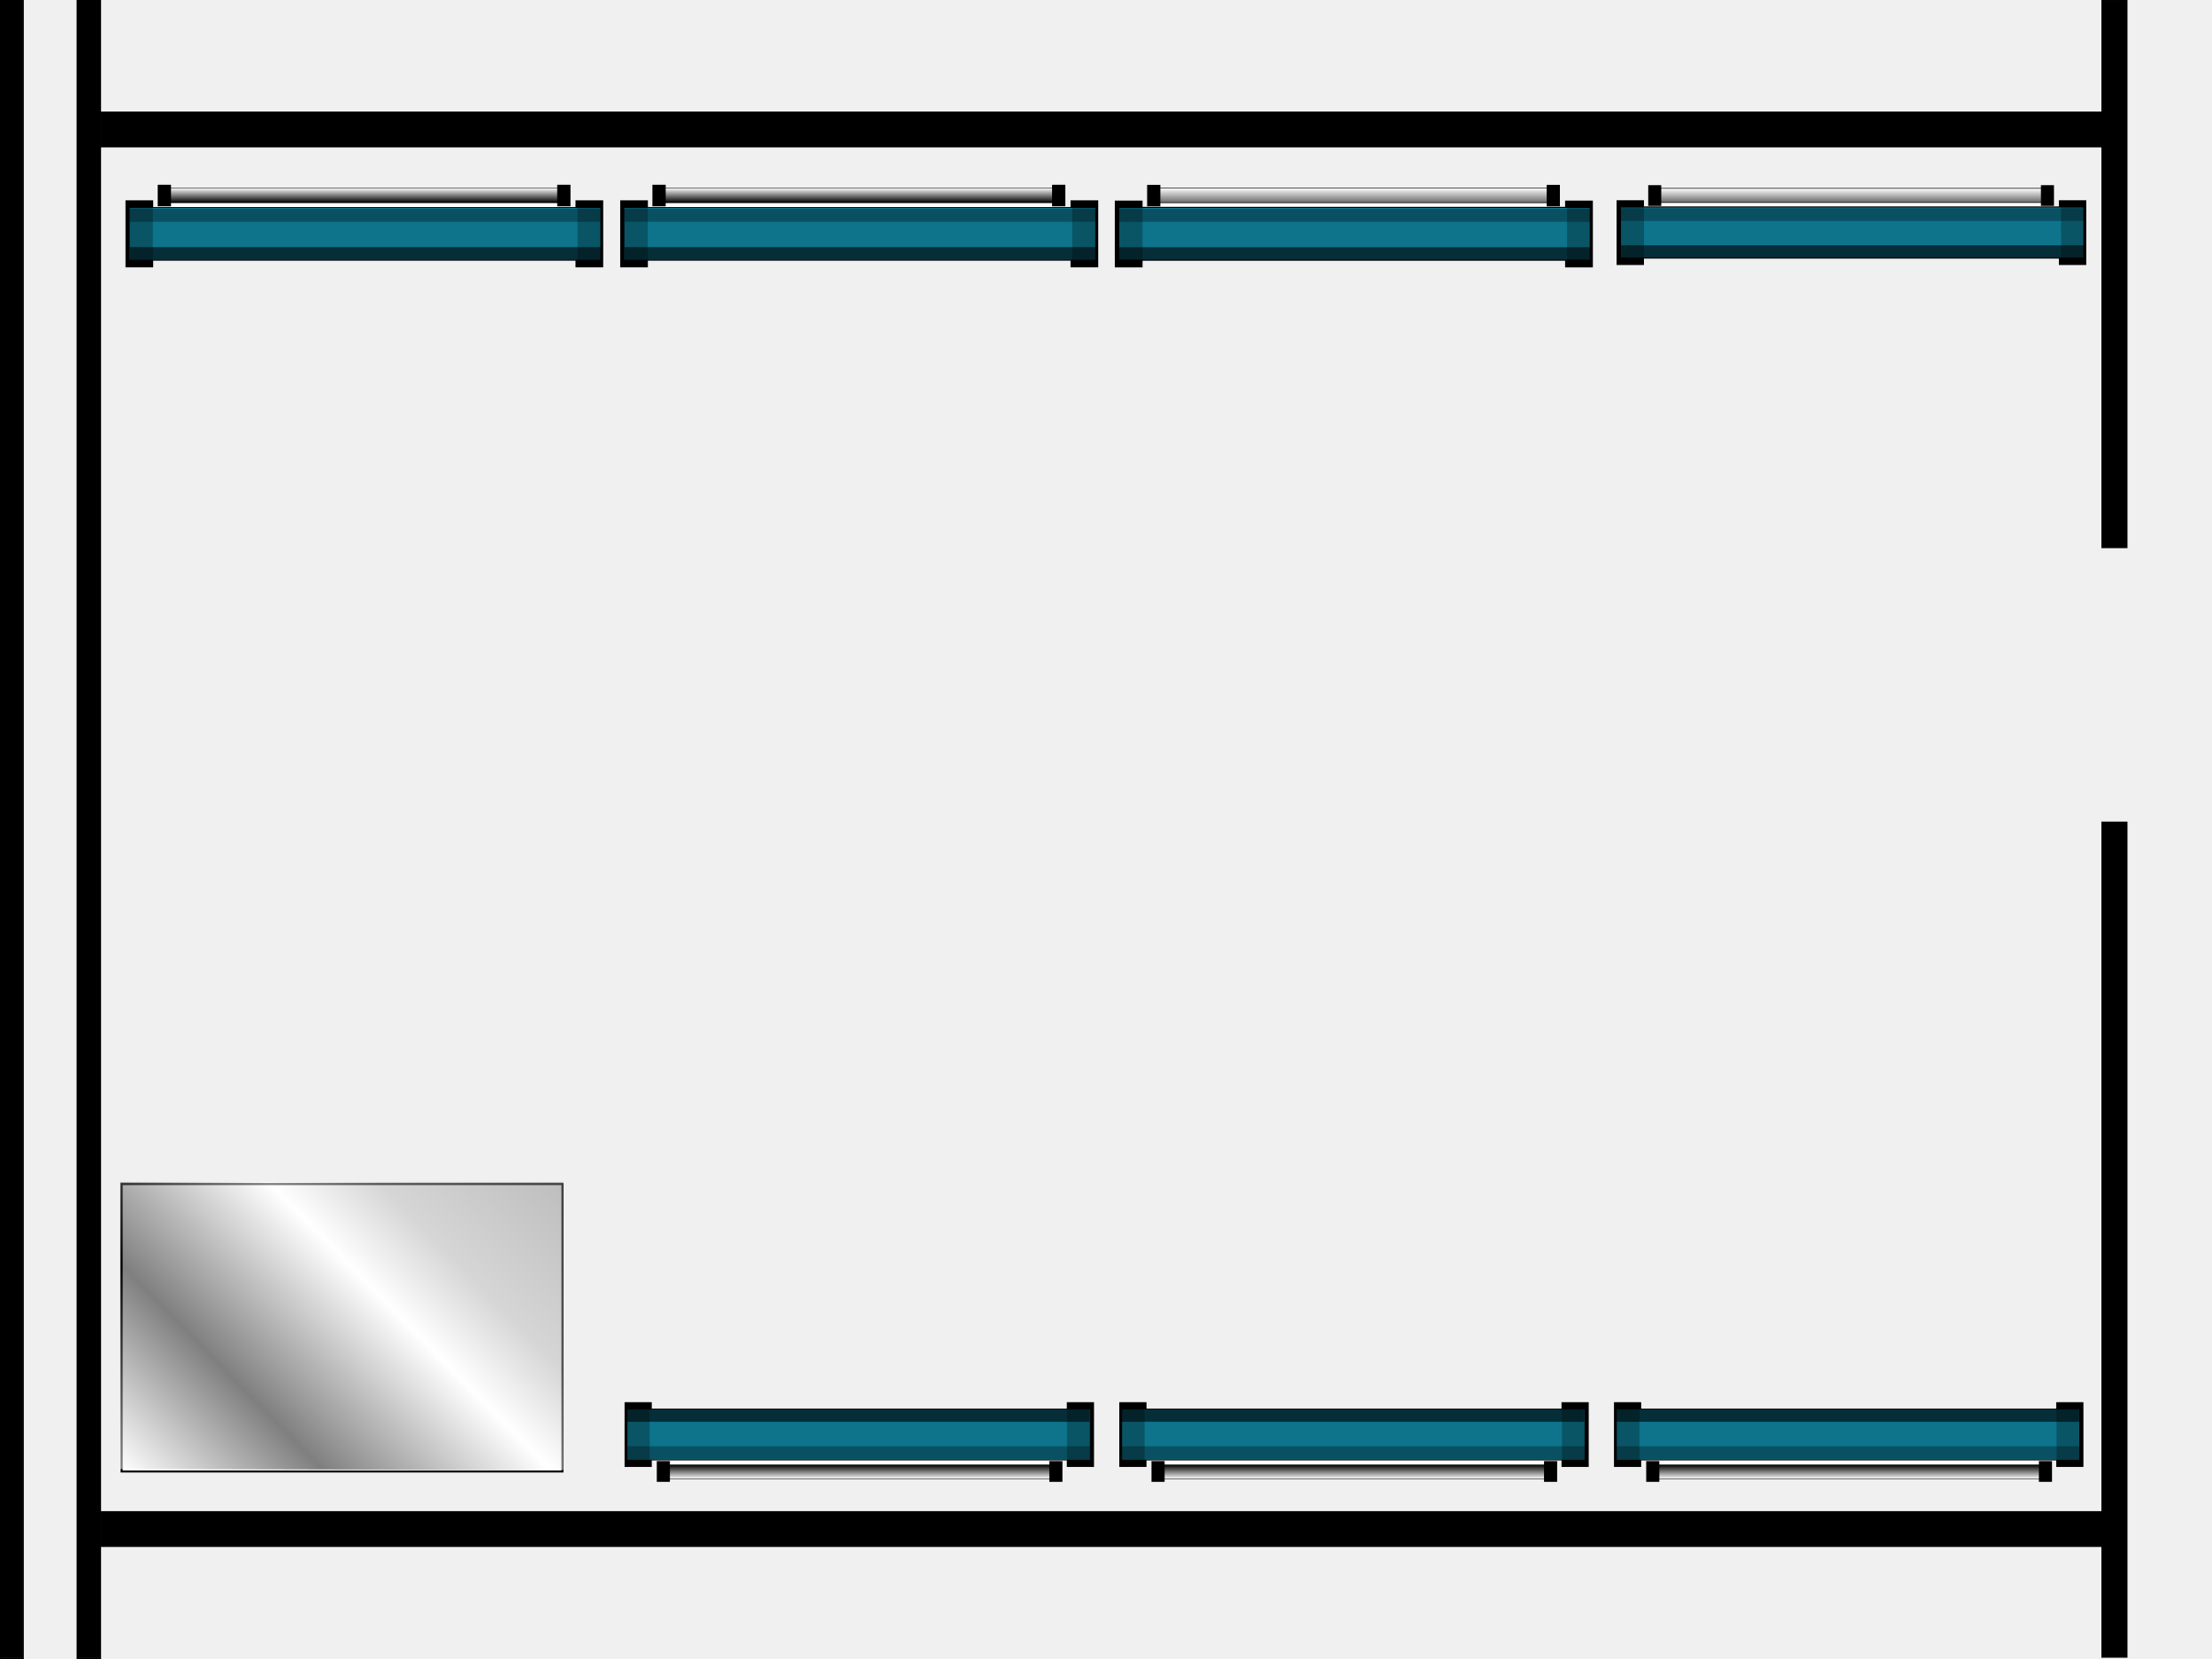
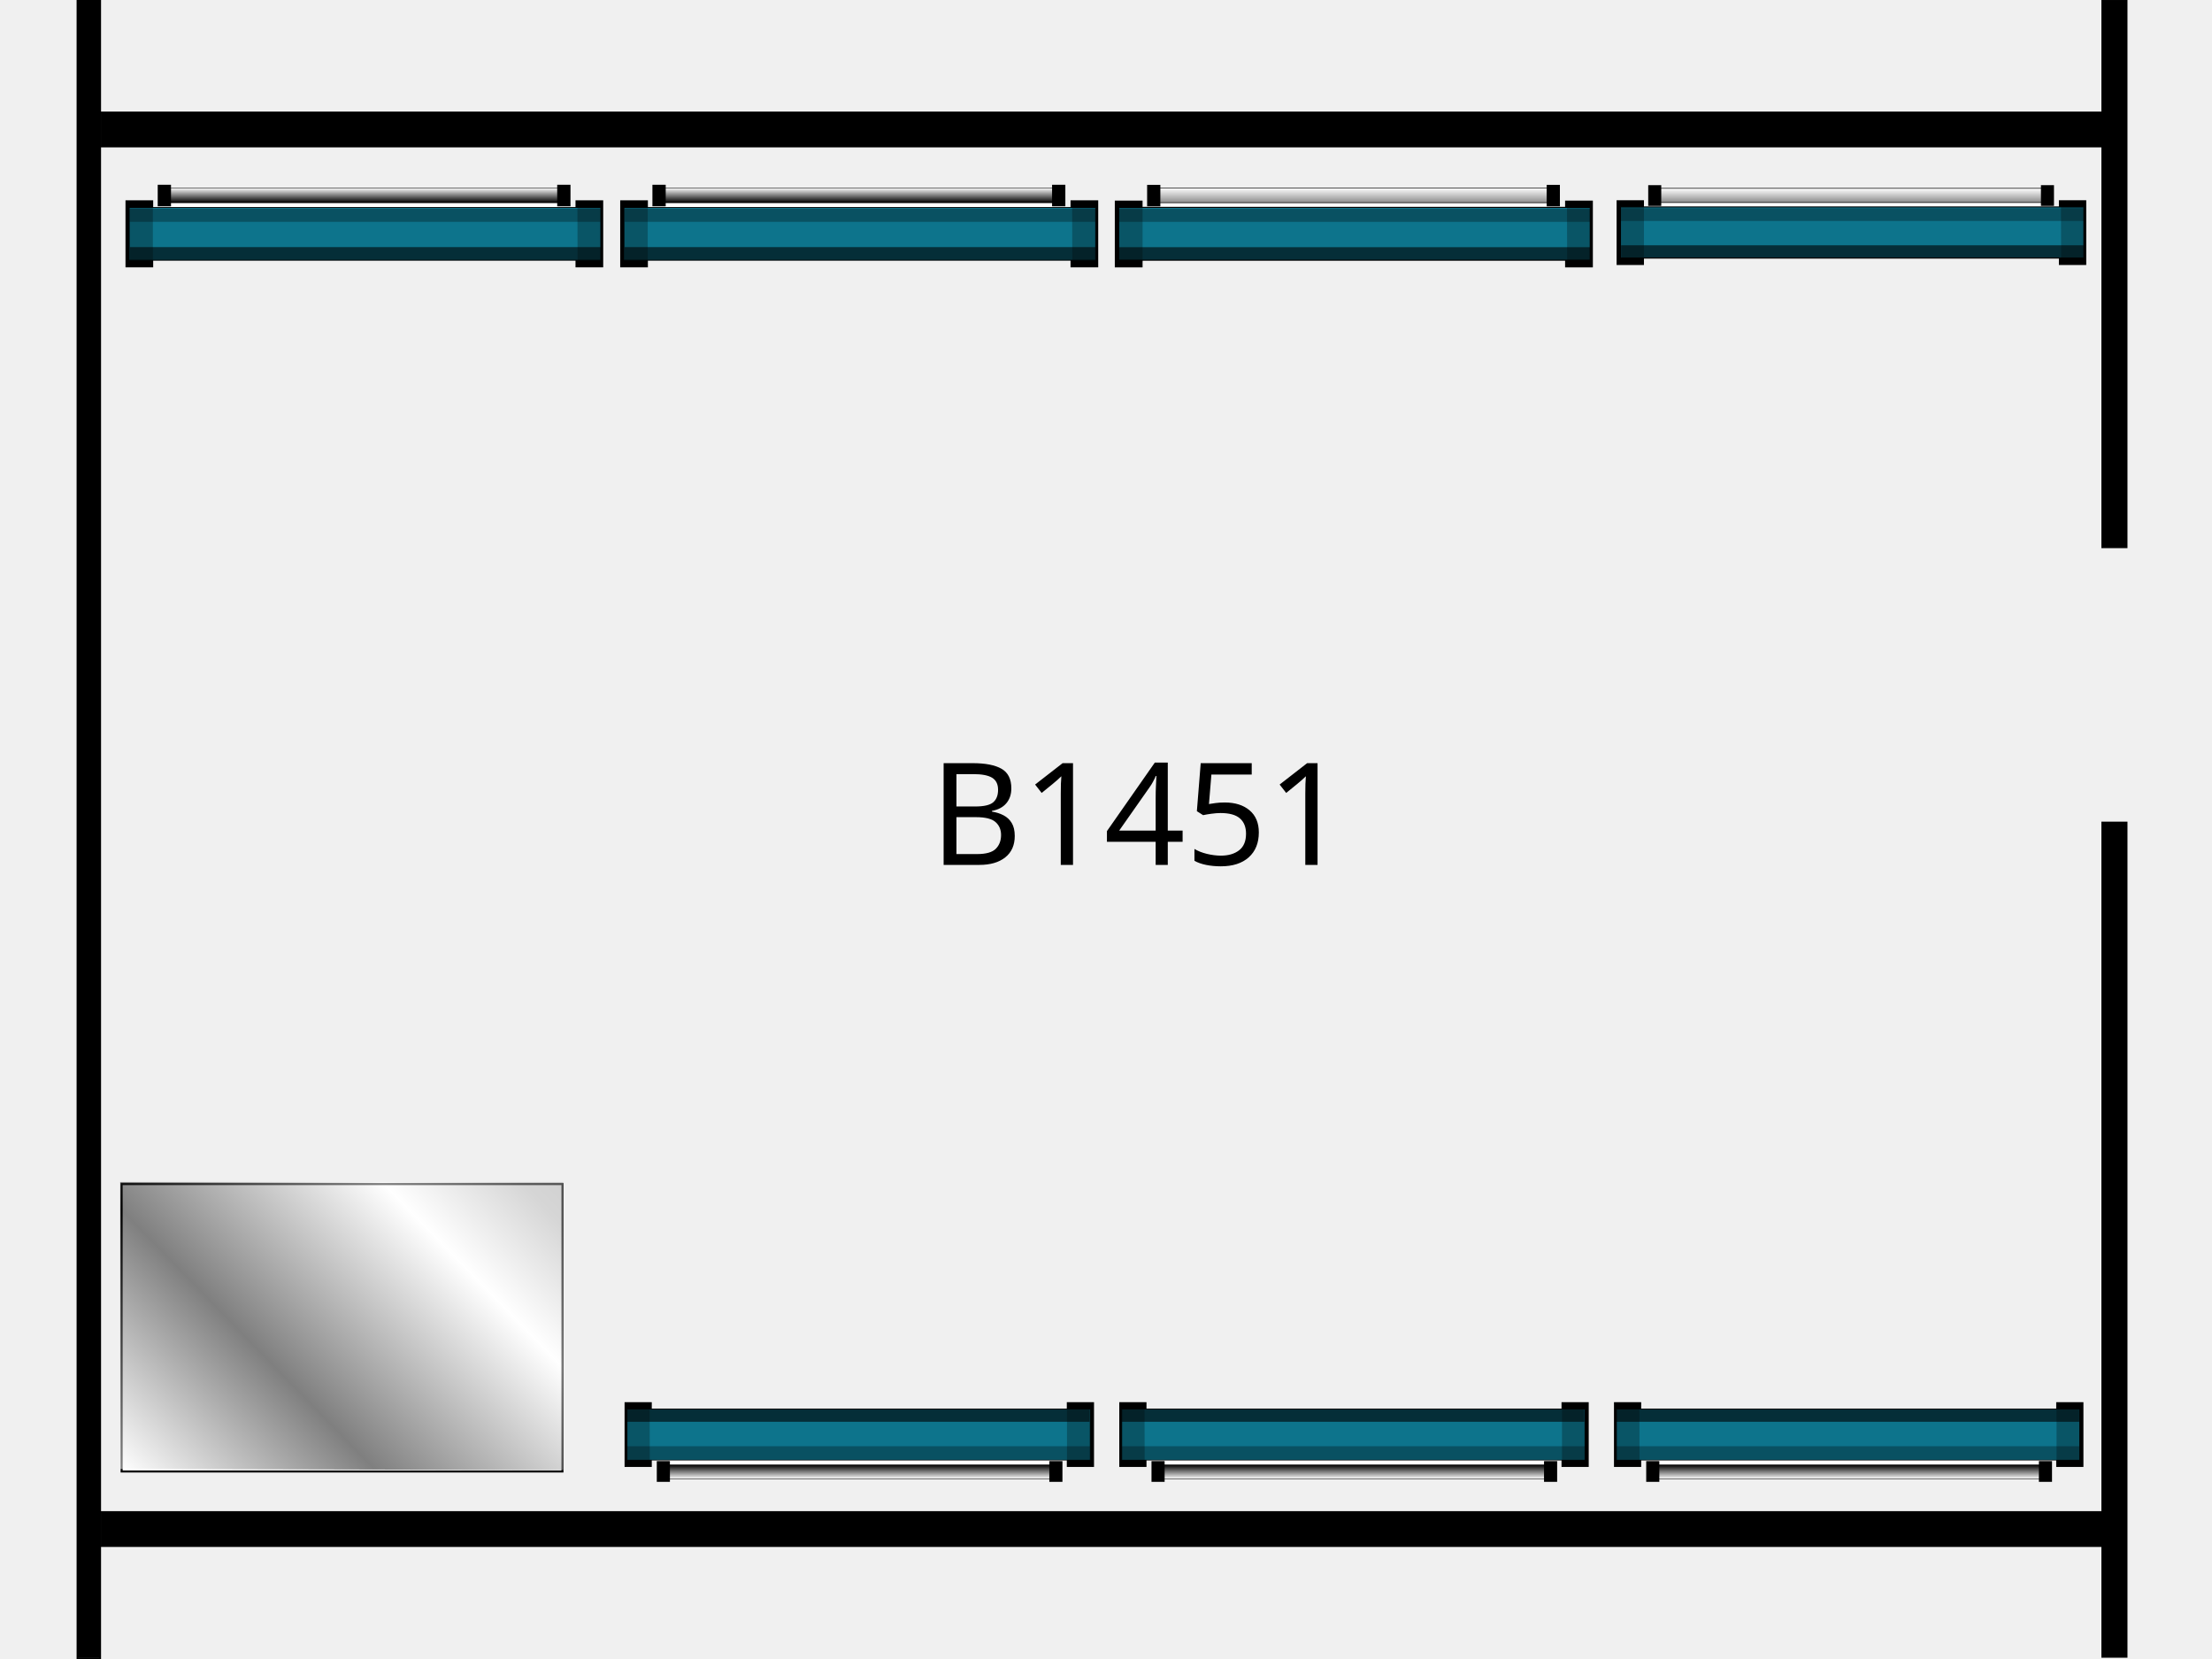
<svg xmlns="http://www.w3.org/2000/svg" xmlns:xlink="http://www.w3.org/1999/xlink" version="1.1" id="Layer_1" x="0px" y="0px" viewBox="0 0 1366 1024" style="enable-background:new 0 0 1366 1024;" xml:space="preserve">
  <style type="text/css">
	.st0{fill:none;stroke:#000000;stroke-miterlimit:10;}
	.st1{clip-path:url(#SVGID_2_);}
	.st2{fill-opacity:0;stroke:#000000;stroke-miterlimit:10;stroke-opacity:0;}
	.st3{fill:#FFFFFF;stroke:#000000;stroke-miterlimit:10;}
	.st4{opacity:0.5;fill:url(#SVGID_3_);stroke:#000000;stroke-miterlimit:10;stroke-opacity:0;enable-background:new    ;}
	.st5{stroke:#000000;stroke-miterlimit:10;stroke-opacity:0;}
	.st6{fill:#FFFFFF;stroke:#000000;stroke-miterlimit:10;stroke-opacity:0;}
	.st7{fill:url(#SVGID_4_);stroke:#000000;stroke-width:0.3;stroke-miterlimit:10;}
	.st8{fill:#0D748C;stroke:#000000;stroke-width:0.5;stroke-miterlimit:10;}
	.st9{opacity:0.6;stroke:#000000;stroke-miterlimit:10;stroke-opacity:0;enable-background:new    ;}
	.st10{opacity:0.3;stroke:#000000;stroke-miterlimit:10;stroke-opacity:0;enable-background:new    ;}
	.st11{opacity:0.27;stroke:#000000;stroke-miterlimit:10;stroke-opacity:0;enable-background:new    ;}
	.st12{fill:url(#SVGID_5_);stroke:#000000;stroke-width:0.3;stroke-miterlimit:10;}
	.st13{fill:url(#SVGID_6_);stroke:#000000;stroke-width:0.3;stroke-miterlimit:10;}
	.st14{fill:url(#SVGID_7_);stroke:#000000;stroke-width:0.3;stroke-miterlimit:10;}
	.st15{fill:url(#SVGID_8_);stroke:#000000;stroke-width:0.3;stroke-miterlimit:10;}
	.st16{fill:url(#SVGID_9_);stroke:#000000;stroke-width:0.3;stroke-miterlimit:10;}
	.st17{fill:url(#SVGID_10_);stroke:#000000;stroke-width:0.3;stroke-miterlimit:10;}
+ 	.st18{fill:none;}
+ 	.st19{font-family:'MyriadPro-Regular';}
+ 	.st20{font-size:88px;}
</style>
  <g transform="translate(0,0)">
-     <g transform="translate(0.5,0.5) matrix(1,0,0,1,17,15)">
-       <g>
-         <g transform="translate(0,0) scale(0.15,3.06)">
-           <g>
-             <path d="M-116.7-5.1h93.3l0,0v334.6l0,0h-93.3l0,0V-5.1L-116.7-5.1z" />
-             <g transform="scale(6.666667,0.3267974)">
-               <path class="st0" d="M-17.4-15.5h14.1l0,0v1024l0,0h-14.1l0,0V-15.5L-17.4-15.5z" />
-             </g>
-           </g>
-         </g>
-       </g>
-     </g>
    <g transform="translate(0.5,0.5) matrix(1,0,0,1,38,15)">
      <g>
        <g transform="translate(0,0) scale(0.15,3.06)">
          <g>
            <path d="M61.7-5.1h96.1l0,0v334.6l0,0H61.7l0,0V-5.1L61.7-5.1z" />
            <g transform="scale(6.666667,0.3267974)">
              <path class="st0" d="M9.3-15.5h14.1l0,0v1024l0,0H9.3l0,0V-15.5L9.3-15.5z" />
            </g>
          </g>
        </g>
      </g>
    </g>
    <g transform="translate(0.5,0.5) matrix(1,0,0,1,45,35)">
      <g>
        <g transform="translate(0,0) scale(5.47,0.15)">
          <g>
            <path d="M3.1,227h225.8l0,0v141.1l0,0H3.1l0,0V227L3.1,227z" />
            <g transform="scale(0.1828154,6.666667)">
-               <path class="st0" d="M16.8,33.9h1235l0,0V55l0,0H16.8l0,0L16.8,33.9L16.8,33.9z" />
+               <path class="st0" d="M16.8,33.9h1235l0,0V55l0,0H16.8l0,0V33.9L16.8,33.9z" />
            </g>
          </g>
        </g>
      </g>
    </g>
    <g transform="translate(0.5,0.5) matrix(1,0,0,1,45,292)">
      <g>
        <g transform="translate(0,0) scale(5.47,0.15)">
          <g>
-             <path d="M3.1,4275h225.8l0,0v141.1l0,0H3.1l0,0L3.1,4275L3.1,4275z" />
+             <path d="M3.1,4275h225.8l0,0v141.1l0,0H3.1l0,0V4275L3.1,4275z" />
            <g transform="scale(0.1828154,6.666667)">
-               <path class="st0" d="M16.8,641.2h1235l0,0v21.1l0,0H16.8l0,0L16.8,641.2L16.8,641.2z" />
+               <path class="st0" d="M16.8,641.2h1235l0,0v21.1l0,0H16.8l0,0V641.2L16.8,641.2z" />
            </g>
          </g>
        </g>
      </g>
    </g>
    <g transform="translate(0.5,0.5) matrix(1,0,0,1,589,15)">
      <g>
        <g transform="translate(0,0) scale(0.16,1.01)">
          <g>
            <path d="M4429.5-15.3h94.3l0,0v334.6l0,0h-94.3l0,0V-15.3L4429.5-15.3z" />
            <g transform="scale(6.25,0.990099)">
              <path class="st0" d="M708.7-15.5h15.1l0,0v338l0,0h-15.1l0,0V-15.5L708.7-15.5z" />
            </g>
          </g>
        </g>
      </g>
    </g>
    <g transform="translate(0.5,0.5) matrix(1,0,0,1,589,166)">
      <g>
        <g transform="translate(0,0) scale(0.16,1.54)">
          <g>
            <path d="M4428.9,221.6h94.5l0,0v334.6l0,0h-94.5l0,0V221.6L4428.9,221.6z" />
            <g transform="scale(6.25,0.6493506)">
              <path class="st0" d="M708.7,341.4h15.1l0,0v515.3l0,0h-15.1l0,0V341.4L708.7,341.4z" />
            </g>
          </g>
        </g>
      </g>
    </g>
    <g transform="translate(0,0) matrix(1,0,0,1,48,230)">
      <g>
        <g>
          <g>
-             <defs>
-               <rect id="SVGID_1_" x="19.9" y="491.4" width="286.1" height="195.1" />
-             </defs>
-             <clipPath id="SVGID_2_">
-               <use xlink:href="#SVGID_1_" style="overflow:visible;" />
-             </clipPath>
-             <g class="st1">
-               <g transform="translate(0,0) scale(1.26087,1.268591)">
-                 <g>
+             <g>
+               <defs>
+                 <rect id="SVGID_1_" x="19.9" y="491.4" width="286.1" height="195.1" />
+               </defs>
+               <clipPath id="SVGID_2_">
+                 <use xlink:href="#SVGID_1_" style="overflow:visible;" />
+               </clipPath>
+               <g class="st1">
+                 <g transform="translate(0,0) scale(1.26087,1.268591)">
                  <g>
-                     <path class="st2" d="M15.8,387.4h227l0,0v153.7l0,0H15.9l0,0V387.4H15.8z" />
+                     <g>
+                       <path class="st2" d="M15.8,387.4h227l0,0v153.7l0,0H15.9l0,0L15.8,387.4L15.8,387.4z" />
+                     </g>
+                     <g>
+                       <path class="st3" d="M21.5,395.1h215.9l0,0V535l0,0H21.5l0,0V395.1L21.5,395.1z" />
+                     </g>
                  </g>
                  <g>
-                     <path class="st3" d="M21.5,395.1h215.9l0,0V535l0,0H21.5l0,0V395.1L21.5,395.1z" />
-                   </g>
-                 </g>
-                 <g>
-                   <g>
-                     <path class="st2" d="M15.8,386.5h227l0,0v153.7l0,0H15.9l0,0V386.5H15.8z" />
-                   </g>
-                   <g>
-                     <linearGradient id="SVGID_3_" gradientUnits="userSpaceOnUse" x1="34.541" y1="439.119" x2="212.85" y2="260.81" gradientTransform="matrix(1.5898 0 0 1.6094 -14.4465 -153.1082)">
-                       <stop offset="0" style="stop-color:#FFFFFF" />
-                       <stop offset="0.174" style="stop-color:#000000" />
-                       <stop offset="0.371" style="stop-color:#FFFFFF" />
-                       <stop offset="0.466" style="stop-color:#ADADAD" />
-                       <stop offset="0.747" style="stop-color:#585858" />
-                       <stop offset="0.843" style="stop-color:#FFFFFF" />
-                       <stop offset="1" style="stop-color:#191919" />
-                     </linearGradient>
-                     <path class="st4" d="M237.8,394.1h-217v139.7l217,0.5V394.1z" />
+                     <g>
+                       <path class="st2" d="M15.8,386.5h227l0,0v153.7l0,0H15.9l0,0L15.8,386.5L15.8,386.5z" />
+                     </g>
+                     <g>
+                       <linearGradient id="SVGID_3_" gradientUnits="userSpaceOnUse" x1="139.267" y1="232.94" x2="317.576" y2="411.249" gradientTransform="matrix(2.0045 0 0 -2.0417 -238.4906 1029.505)">
+                         <stop offset="0" style="stop-color:#FFFFFF" />
+                         <stop offset="0.174" style="stop-color:#000000" />
+                         <stop offset="0.371" style="stop-color:#FFFFFF" />
+                         <stop offset="0.466" style="stop-color:#ADADAD" />
+                         <stop offset="0.747" style="stop-color:#585858" />
+                         <stop offset="0.843" style="stop-color:#FFFFFF" />
+                         <stop offset="1" style="stop-color:#191919" />
+                       </linearGradient>
+                       <path class="st4" d="M237.8,394.1h-217v139.7l217,0.5V394.1z" />
+                     </g>
                  </g>
                </g>
              </g>
            </g>
          </g>
        </g>
      </g>
    </g>
    <g transform="translate(0,0) matrix(-1,1.2246467991473532e-16,-1.2246467991473532e-16,-1,586.6364,66.075)">
      <g>
        <g transform="translate(0,0) scale(1.319485,1.294025)">
          <g>
            <g>
              <path class="st5" d="M-531.8-75.4h12.8l0,0v30.9l0,0h-12.8l0,0V-75.4L-531.8-75.4z" />
            </g>
            <g>
              <path class="st5" d="M-324.8-75.4h12.8l0,0v30.9l0,0h-12.8l0,0V-75.4L-324.8-75.4z" />
            </g>
            <g>
-               <path class="st6" d="M-510.9-52.8h178.2l0,0v9.4l0,0h-178.2l0,0V-52.8L-510.9-52.8z" />
-             </g>
-             <g>
-               <linearGradient id="SVGID_4_" gradientUnits="userSpaceOnUse" x1="-138.807" y1="-1160.152" x2="-138.807" y2="-1167.008" gradientTransform="matrix(1.741 0 0 1.6746 -180.2065 1903.973)">
+               <path class="st6" d="M-510.9-52.8h178.2l0,0v9.4l0,0h-178.2l0,0L-510.9-52.8L-510.9-52.8z" />
+             </g>
+             <g>
+               <linearGradient id="SVGID_4_" gradientUnits="userSpaceOnUse" x1="139.692" y1="-1505.803" x2="139.692" y2="-1512.659" gradientTransform="matrix(-2.2972 0 0 2.167 -100.9471 3224.218)">
                <stop offset="0" style="stop-color:#FFFFFF" />
                <stop offset="1" style="stop-color:#000000" />
              </linearGradient>
-               <path class="st7" d="M-515.8-45.6h187.9l0,0v6.8l0,0h-187.9l0,0L-515.8-45.6L-515.8-45.6z" />
+               <path class="st7" d="M-515.8-45.6h187.9l0,0v6.8l0,0h-187.9l0,0V-45.6L-515.8-45.6z" />
            </g>
          </g>
          <g>
            <g>
              <path class="st8" d="M-530.7-72.1h216.9l0,0v24.4l0,0h-216.9l0,0V-72.1L-530.7-72.1z" />
            </g>
          </g>
          <g>
            <g>
              <path class="st9" d="M-530.7-72.1h216.6l0,0v6.1l0,0h-216.6l0,0V-72.1L-530.7-72.1z" />
            </g>
            <g>
-               <path class="st10" d="M-530.6-54.4h216.6l0,0v6.1l0,0h-216.6l0,0V-54.4L-530.6-54.4z" />
+               <path class="st10" d="M-530.6-54.4H-314l0,0v6.1l0,0h-216.6l0,0V-54.4L-530.6-54.4z" />
            </g>
            <g>
              <path class="st5" d="M-332.9-47.2h6.1l0,0v9.9l0,0h-6.1l0,0V-47.2L-332.9-47.2z" />
            </g>
            <g>
              <path class="st5" d="M-516.7-47.2h6.1l0,0v9.9l0,0h-6.1l0,0V-47.2L-516.7-47.2z" />
            </g>
            <g transform="matrix(1,-0.0031,0.0031,1,-0.0189,0.0133)">
-               <path class="st11" d="M-531.1-74.2l11.3,0l0,0l0,25.4l0,0l-11.3,0l0,0L-531.1-74.2L-531.1-74.2z" />
+               <path class="st11" d="M-531.1-74.2h11.3l0,0v25.4l0,0h-11.3l0,0V-74.2L-531.1-74.2z" />
            </g>
            <g>
              <path class="st11" d="M-324.8-72.8h11.3l0,0v25l0,0h-11.3l0,0V-72.8L-324.8-72.8z" />
            </g>
          </g>
        </g>
      </g>
    </g>
    <g transform="translate(0,0) matrix(-1,1.2246467991473532e-16,-1.2246467991473532e-16,-1,455.6364,66.2125)">
      <g>
        <g transform="translate(0,0) scale(1.339478,1.313632)">
          <g>
            <g>
              <path class="st2" d="M-397.6-79.6h227.1l0,0v46.9l0,0h-227.1l0,0V-79.6L-397.6-79.6z" />
            </g>
            <g>
              <path class="st5" d="M-394.2-75.3h12.8l0,0v31.4l0,0h-12.8l0,0V-75.3L-394.2-75.3z" />
            </g>
            <g>
              <path class="st5" d="M-186.6-75.3h12.8l0,0v31.4l0,0h-12.8l0,0V-75.3L-186.6-75.3z" />
            </g>
            <g>
              <path class="st6" d="M-373.2-52.2h178.6l0,0v9.5l0,0h-178.6l0,0V-52.2L-373.2-52.2z" />
            </g>
            <g>
-               <linearGradient id="SVGID_5_" gradientUnits="userSpaceOnUse" x1="-83.757" y1="-1134.915" x2="-83.757" y2="-1141.89" gradientTransform="matrix(1.7942 0 0 1.7256 -133.7876 1920.553)">
+               <linearGradient id="SVGID_5_" gradientUnits="userSpaceOnUse" x1="4.119" y1="-1465.805" x2="4.119" y2="-1472.781" gradientTransform="matrix(-2.4033 0 0 2.2668 -274.1512 3284.836)">
                <stop offset="0" style="stop-color:#FFFFFF" />
                <stop offset="1" style="stop-color:#000000" />
              </linearGradient>
              <path class="st12" d="M-378.2-44.9h188.3l0,0v6.9l0,0h-188.3l0,0V-44.9L-378.2-44.9z" />
            </g>
          </g>
          <g>
            <g>
              <path class="st2" d="M-397.6-79.6h226.9l0,0v46.9l0,0h-226.9l0,0V-79.6L-397.6-79.6z" />
            </g>
            <g>
              <path class="st8" d="M-393-71.9h217.4l0,0v24.8l0,0H-393l0,0V-71.9L-393-71.9z" />
            </g>
          </g>
          <g>
            <g>
              <path class="st2" d="M-395.7-79.5h223.1l0,0v45.7l0,0h-223.1l0,0V-79.5L-395.7-79.5z" />
            </g>
            <g>
              <path class="st9" d="M-393-71.9h217.2l0,0v6.1l0,0H-393l0,0V-71.9L-393-71.9z" />
            </g>
            <g>
              <path class="st10" d="M-393-53.9h217.2l0,0v6.1l0,0H-393l0,0V-53.9L-393-53.9z" />
            </g>
            <g>
              <path class="st5" d="M-194.8-46.6h6.1l0,0v10.1l0,0h-6.1l0,0V-46.6L-194.8-46.6z" />
            </g>
            <g>
              <path class="st5" d="M-379-46.6h6.1l0,0v10.1l0,0h-6.1l0,0V-46.6L-379-46.6z" />
            </g>
            <g transform="matrix(1,-0.0031,0.0031,1,-0.0189,0.0133)">
-               <path class="st11" d="M-393.4-73.5l11.3,0l0,0l0,26l0,0l-11.3,0l0,0L-393.4-73.5L-393.4-73.5z" />
+               <path class="st11" d="M-393.4-73.5h11.3l0,0v26l0,0h-11.3l0,0V-73.5L-393.4-73.5z" />
            </g>
            <g>
              <path class="st11" d="M-186.6-72.6h11.3l0,0v25.4l0,0h-11.3l0,0V-72.6L-186.6-72.6z" />
            </g>
          </g>
        </g>
      </g>
    </g>
  </g>
  <path class="st2" d="M1291.1,920H992.3" />
  <path class="st2" d="M992.3,860.4h298.8" />
  <g>
    <path class="st5" d="M996.7,865.9h16.8l0,0v40l0,0h-16.8l0,0V865.9L996.7,865.9z" />
  </g>
  <g>
    <path class="st5" d="M1269.8,865.9h16.8l0,0v40l0,0h-16.8l0,0V865.9L1269.8,865.9z" />
  </g>
  <g>
    <path class="st6" d="M1024.3,895.2h235.2l0,0v12.1l0,0h-235.2l0,0V895.2L1024.3,895.2z" />
  </g>
  <g>
-     <linearGradient id="SVGID_6_" gradientUnits="userSpaceOnUse" x1="556.222" y1="116.619" x2="556.222" y2="109.763" gradientTransform="matrix(1.3195 0 0 1.294 407.8203 762.5009)">
+     <linearGradient id="SVGID_6_" gradientUnits="userSpaceOnUse" x1="647.542" y1="881.03" x2="647.542" y2="887.886" gradientTransform="matrix(1.3195 0 0 -1.294 287.3688 2053.453)">
      <stop offset="0" style="stop-color:#FFFFFF" />
      <stop offset="1" style="stop-color:#000000" />
    </linearGradient>
-     <path class="st13" d="M1017.9,904.6h247.8l0,0v8.8l0,0h-247.8l0,0V904.6L1017.9,904.6z" />
+     <path class="st13" d="M1017.9,904.6h247.8l0,0v8.8l0,0h-247.8l0,0L1017.9,904.6L1017.9,904.6z" />
  </g>
  <path class="st2" d="M1290.9,920H992.3" />
-   <path class="st2" d="M992.3,860.3h298.7" />
+   <path class="st2" d="M992.3,860.3H1291" />
  <g>
    <path class="st8" d="M998.2,870.1h286.1l0,0v31.5l0,0H998.2l0,0V870.1L998.2,870.1z" />
  </g>
  <path class="st2" d="M1291.1,920H992.3" />
  <path class="st2" d="M992.3,860h298.8" />
  <g>
    <path class="st9" d="M998.2,870.1H1284l0,0v7.9l0,0H998.2l0,0V870.1L998.2,870.1z" />
  </g>
  <g>
    <path class="st10" d="M998.3,893.1h285.9l0,0v7.9l0,0H998.3l0,0V893.1L998.3,893.1z" />
  </g>
  <g>
    <path class="st5" d="M1259.1,902.3h8.1l0,0v12.8l0,0h-8.1l0,0V902.3L1259.1,902.3z" />
  </g>
  <g>
    <path class="st5" d="M1016.6,902.3h8.1l0,0v12.8l0,0h-8.1l0,0V902.3L1016.6,902.3z" />
  </g>
  <g transform="matrix(1,-0.0031,0.0031,1,-0.0189,0.0133)">
-     <path class="st11" d="M994.8,872.6l14.9,0l0,0l0,33l0,0l-14.9,0l0,0L994.8,872.6L994.8,872.6z" />
+     <path class="st11" d="M994.8,872.6h14.9l0,0v33l0,0h-14.9l0,0V872.6L994.8,872.6z" />
  </g>
  <g>
    <path class="st11" d="M1270,869.3h14.9l0,0v32.4l0,0H1270l0,0V869.3L1270,869.3z" />
  </g>
  <path class="st2" d="M680.1,920H381.3" />
  <path class="st2" d="M381.3,860.4h298.8" />
  <g>
    <path class="st5" d="M385.7,865.9h16.8l0,0v40l0,0h-16.8l0,0V865.9L385.7,865.9z" />
  </g>
  <g>
    <path class="st5" d="M658.8,865.9h16.8l0,0v40l0,0h-16.8l0,0V865.9L658.8,865.9z" />
  </g>
  <g>
    <path class="st6" d="M413.3,895.2h235.2l0,0v12.1l0,0H413.3l0,0V895.2L413.3,895.2z" />
  </g>
  <g>
-     <linearGradient id="SVGID_7_" gradientUnits="userSpaceOnUse" x1="93.043" y1="116.619" x2="93.043" y2="109.763" gradientTransform="matrix(1.3195 0 0 1.294 407.8203 762.5009)">
+     <linearGradient id="SVGID_7_" gradientUnits="userSpaceOnUse" x1="184.336" y1="881.03" x2="184.336" y2="887.886" gradientTransform="matrix(1.3195 0 0 -1.294 287.3688 2053.453)">
      <stop offset="0" style="stop-color:#FFFFFF" />
      <stop offset="1" style="stop-color:#000000" />
    </linearGradient>
    <path class="st14" d="M406.7,904.6h247.8l0,0v8.8l0,0H406.7l0,0V904.6L406.7,904.6z" />
  </g>
  <path class="st2" d="M679.9,920H381.3" />
-   <path class="st2" d="M381.3,860.3h298.7" />
+   <path class="st2" d="M381.3,860.3H680" />
  <g>
    <path class="st8" d="M387.2,870.1h286.1l0,0v31.5l0,0H387.2l0,0V870.1L387.2,870.1z" />
  </g>
  <path class="st2" d="M680.1,920H381.3" />
  <path class="st2" d="M381.3,860h298.8" />
  <g>
    <path class="st9" d="M387.2,870.1h285.7l0,0v7.9l0,0H387.2l0,0V870.1L387.2,870.1z" />
  </g>
  <g>
    <path class="st10" d="M387.2,893.1h285.9l0,0v7.9l0,0H387.2l0,0V893.1L387.2,893.1z" />
  </g>
  <g>
    <path class="st5" d="M648,902.3h8.1l0,0v12.8l0,0H648l0,0V902.3L648,902.3z" />
  </g>
  <g>
    <path class="st5" d="M405.6,902.3h8.1l0,0v12.8l0,0h-8.1l0,0V902.3L405.6,902.3z" />
  </g>
  <g transform="matrix(1,-0.0031,0.0031,1,-0.0189,0.0133)">
-     <path class="st11" d="M383.6,870.7l14.9,0l0,0l0,33l0,0l-14.9,0l0,0L383.6,870.7L383.6,870.7z" />
+     <path class="st11" d="M383.6,870.7h14.9l0,0v33l0,0h-14.9l0,0V870.7L383.6,870.7z" />
  </g>
  <g>
    <path class="st11" d="M658.9,869.3h14.9l0,0v32.4l0,0h-14.9l0,0V869.3L658.9,869.3z" />
  </g>
  <path class="st2" d="M682.6,170.8h-304l0,0v-61.6l0,0h304" />
  <g>
    <path class="st5" d="M678.2,165.1h-17.1l0,0v-41.4l0,0h17.1l0,0V165.1L678.2,165.1z" />
  </g>
  <g>
    <path class="st5" d="M400.1,165.1H383l0,0v-41.4l0,0h17.1l0,0V165.1L400.1,165.1z" />
  </g>
  <g>
-     <path class="st6" d="M650.1,134.8H410.7l0,0v-12.5l0,0h239.3l0,0V134.8L650.1,134.8z" />
-   </g>
-   <g>
-     <linearGradient id="SVGID_8_" gradientUnits="userSpaceOnUse" x1="805.18" y1="-10.844" x2="805.18" y2="-17.819" gradientTransform="matrix(-1.3395 0 0 -1.3136 1609.062 101.7115)">
+     <path class="st6" d="M650.1,134.8H410.7l0,0v-12.5l0,0H650l0,0L650.1,134.8L650.1,134.8z" />
+   </g>
+   <g>
+     <linearGradient id="SVGID_8_" gradientUnits="userSpaceOnUse" x1="1463.646" y1="830.537" x2="1463.646" y2="837.513" gradientTransform="matrix(-1.3395 0 0 1.3136 2491.053 -975.0372)">
      <stop offset="0" style="stop-color:#FFFFFF" />
      <stop offset="1" style="stop-color:#000000" />
    </linearGradient>
    <path class="st15" d="M656.6,125.2H404.4l0,0V116l0,0h252.2l0,0V125.2L656.6,125.2z" />
  </g>
  <path class="st2" d="M682.6,170.8H378.7l0,0v-61.6l0,0h303.9" />
  <g>
    <path class="st8" d="M676.6,160.7H385.3l0,0v-32.6l0,0h291.3l0,0V160.7L676.6,160.7z" />
  </g>
  <path class="st2" d="M680.2,170.5H381.4l0,0v-60l0,0h298.8" />
  <g>
    <path class="st9" d="M676.6,160.7H385.7l0,0v-8.1l0,0h290.9l0,0V160.7L676.6,160.7z" />
  </g>
  <g>
    <path class="st10" d="M676.6,137H385.7l0,0v-8.1l0,0h290.9l0,0V137L676.6,137z" />
  </g>
  <g>
    <path class="st5" d="M411.1,127.4h-8.2l0,0v-13.3l0,0h8.2l0,0V127.4L411.1,127.4z" />
  </g>
  <g>
    <path class="st5" d="M657.9,127.4h-8.2l0,0v-13.3l0,0h8.2l0,0V127.4L657.9,127.4z" />
  </g>
  <g transform="matrix(1,-0.0031,0.0031,1,-0.0189,0.0133)">
-     <path class="st11" d="M676.9,163.3l-15.2,0l0,0l0-34l0,0l15.2,0l0,0L676.9,163.3L676.9,163.3z" />
+     <path class="st11" d="M676.9,163.3h-15.2l0,0v-34l0,0h15.2l0,0V163.3L676.9,163.3z" />
  </g>
  <g>
    <path class="st11" d="M400,161.5h-15.2l0,0V128l0,0H400l0,0V161.5L400,161.5z" />
  </g>
  <path class="st2" d="M377.1,170.8h-304l0,0v-61.6l0,0h304" />
  <g>
    <path class="st5" d="M372.5,165.1h-17.1l0,0v-41.4l0,0h17.1l0,0V165.1L372.5,165.1z" />
  </g>
  <g>
    <path class="st5" d="M94.6,165.1H77.5l0,0v-41.4l0,0h17.1l0,0V165.1L94.6,165.1z" />
  </g>
  <g>
    <path class="st6" d="M344.5,134.8H105.2l0,0v-12.5l0,0h239.3l0,0V134.8L344.5,134.8z" />
  </g>
  <g>
-     <linearGradient id="SVGID_9_" gradientUnits="userSpaceOnUse" x1="1033.262" y1="-10.844" x2="1033.262" y2="-17.819" gradientTransform="matrix(-1.3395 0 0 -1.3136 1609.062 101.7115)">
+     <linearGradient id="SVGID_9_" gradientUnits="userSpaceOnUse" x1="1691.716" y1="830.537" x2="1691.716" y2="837.513" gradientTransform="matrix(-1.3395 0 0 1.3136 2491.053 -975.0372)">
      <stop offset="0" style="stop-color:#FFFFFF" />
      <stop offset="1" style="stop-color:#000000" />
    </linearGradient>
    <path class="st16" d="M351.1,125.2H98.9l0,0V116l0,0h252.2l0,0V125.2L351.1,125.2z" />
  </g>
  <path class="st2" d="M377.1,170.8H73.2l0,0v-61.6l0,0h303.9" />
  <g>
    <path class="st8" d="M371,160.7H79.8l0,0v-32.6l0,0H371l0,0V160.7L371,160.7z" />
  </g>
  <path class="st2" d="M374.7,170.5H75.9l0,0v-60l0,0h298.8" />
  <g>
    <path class="st9" d="M371,160.7H80.2l0,0v-8.1l0,0H371l0,0V160.7L371,160.7z" />
  </g>
  <g>
-     <path class="st10" d="M371,137h-291l0,0v-8.1l0,0h290.9l0,0v8.1H371z" />
+     <path class="st10" d="M371,137H80l0,0v-8.1l0,0h290.9l0,0v8.1H371z" />
  </g>
  <g>
    <path class="st5" d="M105.6,127.4h-8.2l0,0v-13.3l0,0h8.2l0,0V127.4L105.6,127.4z" />
  </g>
  <g>
    <path class="st5" d="M352.3,127.4h-8.2l0,0v-13.3l0,0h8.2l0,0V127.4L352.3,127.4z" />
  </g>
  <g transform="matrix(1,-0.0031,0.0031,1,-0.0189,0.0133)">
-     <path class="st11" d="M371.4,162.4l-15.2,0l0,0l0-34l0,0l15.2,0l0,0L371.4,162.4L371.4,162.4z" />
-   </g>
-   <g>
-     <path class="st11" d="M94.4,161.5H79.2l0,0V128l0,0h15.2l0,0V161.5L94.4,161.5z" />
+     <path class="st11" d="M371.4,162.4h-15.2l0,0v-34l0,0h15.2l0,0V162.4L371.4,162.4z" />
+   </g>
+   <g>
+     <path class="st11" d="M94.4,161.5H79.2l0,0V128l0,0h15.2l0,0L94.4,161.5L94.4,161.5z" />
  </g>
  <path class="st2" d="M985.6,920H686.8" />
  <path class="st2" d="M686.8,860.4h298.8" />
  <g>
    <path class="st5" d="M691.2,865.9H708l0,0v40l0,0h-16.8l0,0V865.9L691.2,865.9z" />
  </g>
  <g>
    <path class="st5" d="M964.3,865.9h16.8l0,0v40l0,0h-16.8l0,0V865.9L964.3,865.9z" />
  </g>
  <g>
    <path class="st6" d="M718.8,895.2H954l0,0v12.1l0,0H718.8l0,0V895.2L718.8,895.2z" />
  </g>
  <g>
-     <linearGradient id="SVGID_10_" gradientUnits="userSpaceOnUse" x1="324.581" y1="116.619" x2="324.581" y2="109.763" gradientTransform="matrix(1.3195 0 0 1.294 407.8203 762.5009)">
+     <linearGradient id="SVGID_10_" gradientUnits="userSpaceOnUse" x1="415.863" y1="881.03" x2="415.863" y2="887.886" gradientTransform="matrix(1.3195 0 0 -1.294 287.3688 2053.453)">
      <stop offset="0" style="stop-color:#FFFFFF" />
      <stop offset="1" style="stop-color:#000000" />
    </linearGradient>
    <path class="st17" d="M712.2,904.6H960l0,0v8.8l0,0H712.2l0,0V904.6L712.2,904.6z" />
  </g>
  <path class="st2" d="M985.4,920H686.8" />
  <path class="st2" d="M686.8,860.3h298.7" />
  <g>
    <path class="st8" d="M692.7,870.1h286.1l0,0v31.5l0,0H692.7l0,0V870.1L692.7,870.1z" />
  </g>
  <path class="st2" d="M985.6,920H686.8" />
  <path class="st2" d="M686.8,860h298.8" />
  <g>
    <path class="st9" d="M692.7,870.1h285.7l0,0v7.9l0,0H692.7l0,0V870.1L692.7,870.1z" />
  </g>
  <g>
    <path class="st10" d="M692.7,893.1h285.9l0,0v7.9l0,0H692.7l0,0V893.1L692.7,893.1z" />
  </g>
  <g>
    <path class="st5" d="M953.5,902.3h8.1l0,0v12.8l0,0h-8.1l0,0V902.3L953.5,902.3z" />
  </g>
  <g>
    <path class="st5" d="M711.1,902.3h8.1l0,0v12.8l0,0h-8.1l0,0V902.3L711.1,902.3z" />
  </g>
  <g transform="matrix(1,-0.0031,0.0031,1,-0.0189,0.0133)">
-     <path class="st11" d="M689.2,871.6l14.9,0l0,0l0,33l0,0l-14.9,0l0,0L689.2,871.6L689.2,871.6z" />
+     <path class="st11" d="M689.2,871.6h14.9l0,0v33l0,0h-14.9l0,0V871.6L689.2,871.6z" />
  </g>
  <g>
    <path class="st11" d="M964.4,869.3h15.1l0,0v32.4l0,0h-14.9l0,0v-32.4H964.4z" />
  </g>
+   <rect x="574.2" y="471.6" class="st18" width="232.5" height="78" />
+   <text transform="matrix(1 0 0 1 574.1968 534.1105)" class="st19 st20">B1451</text>
</svg>
